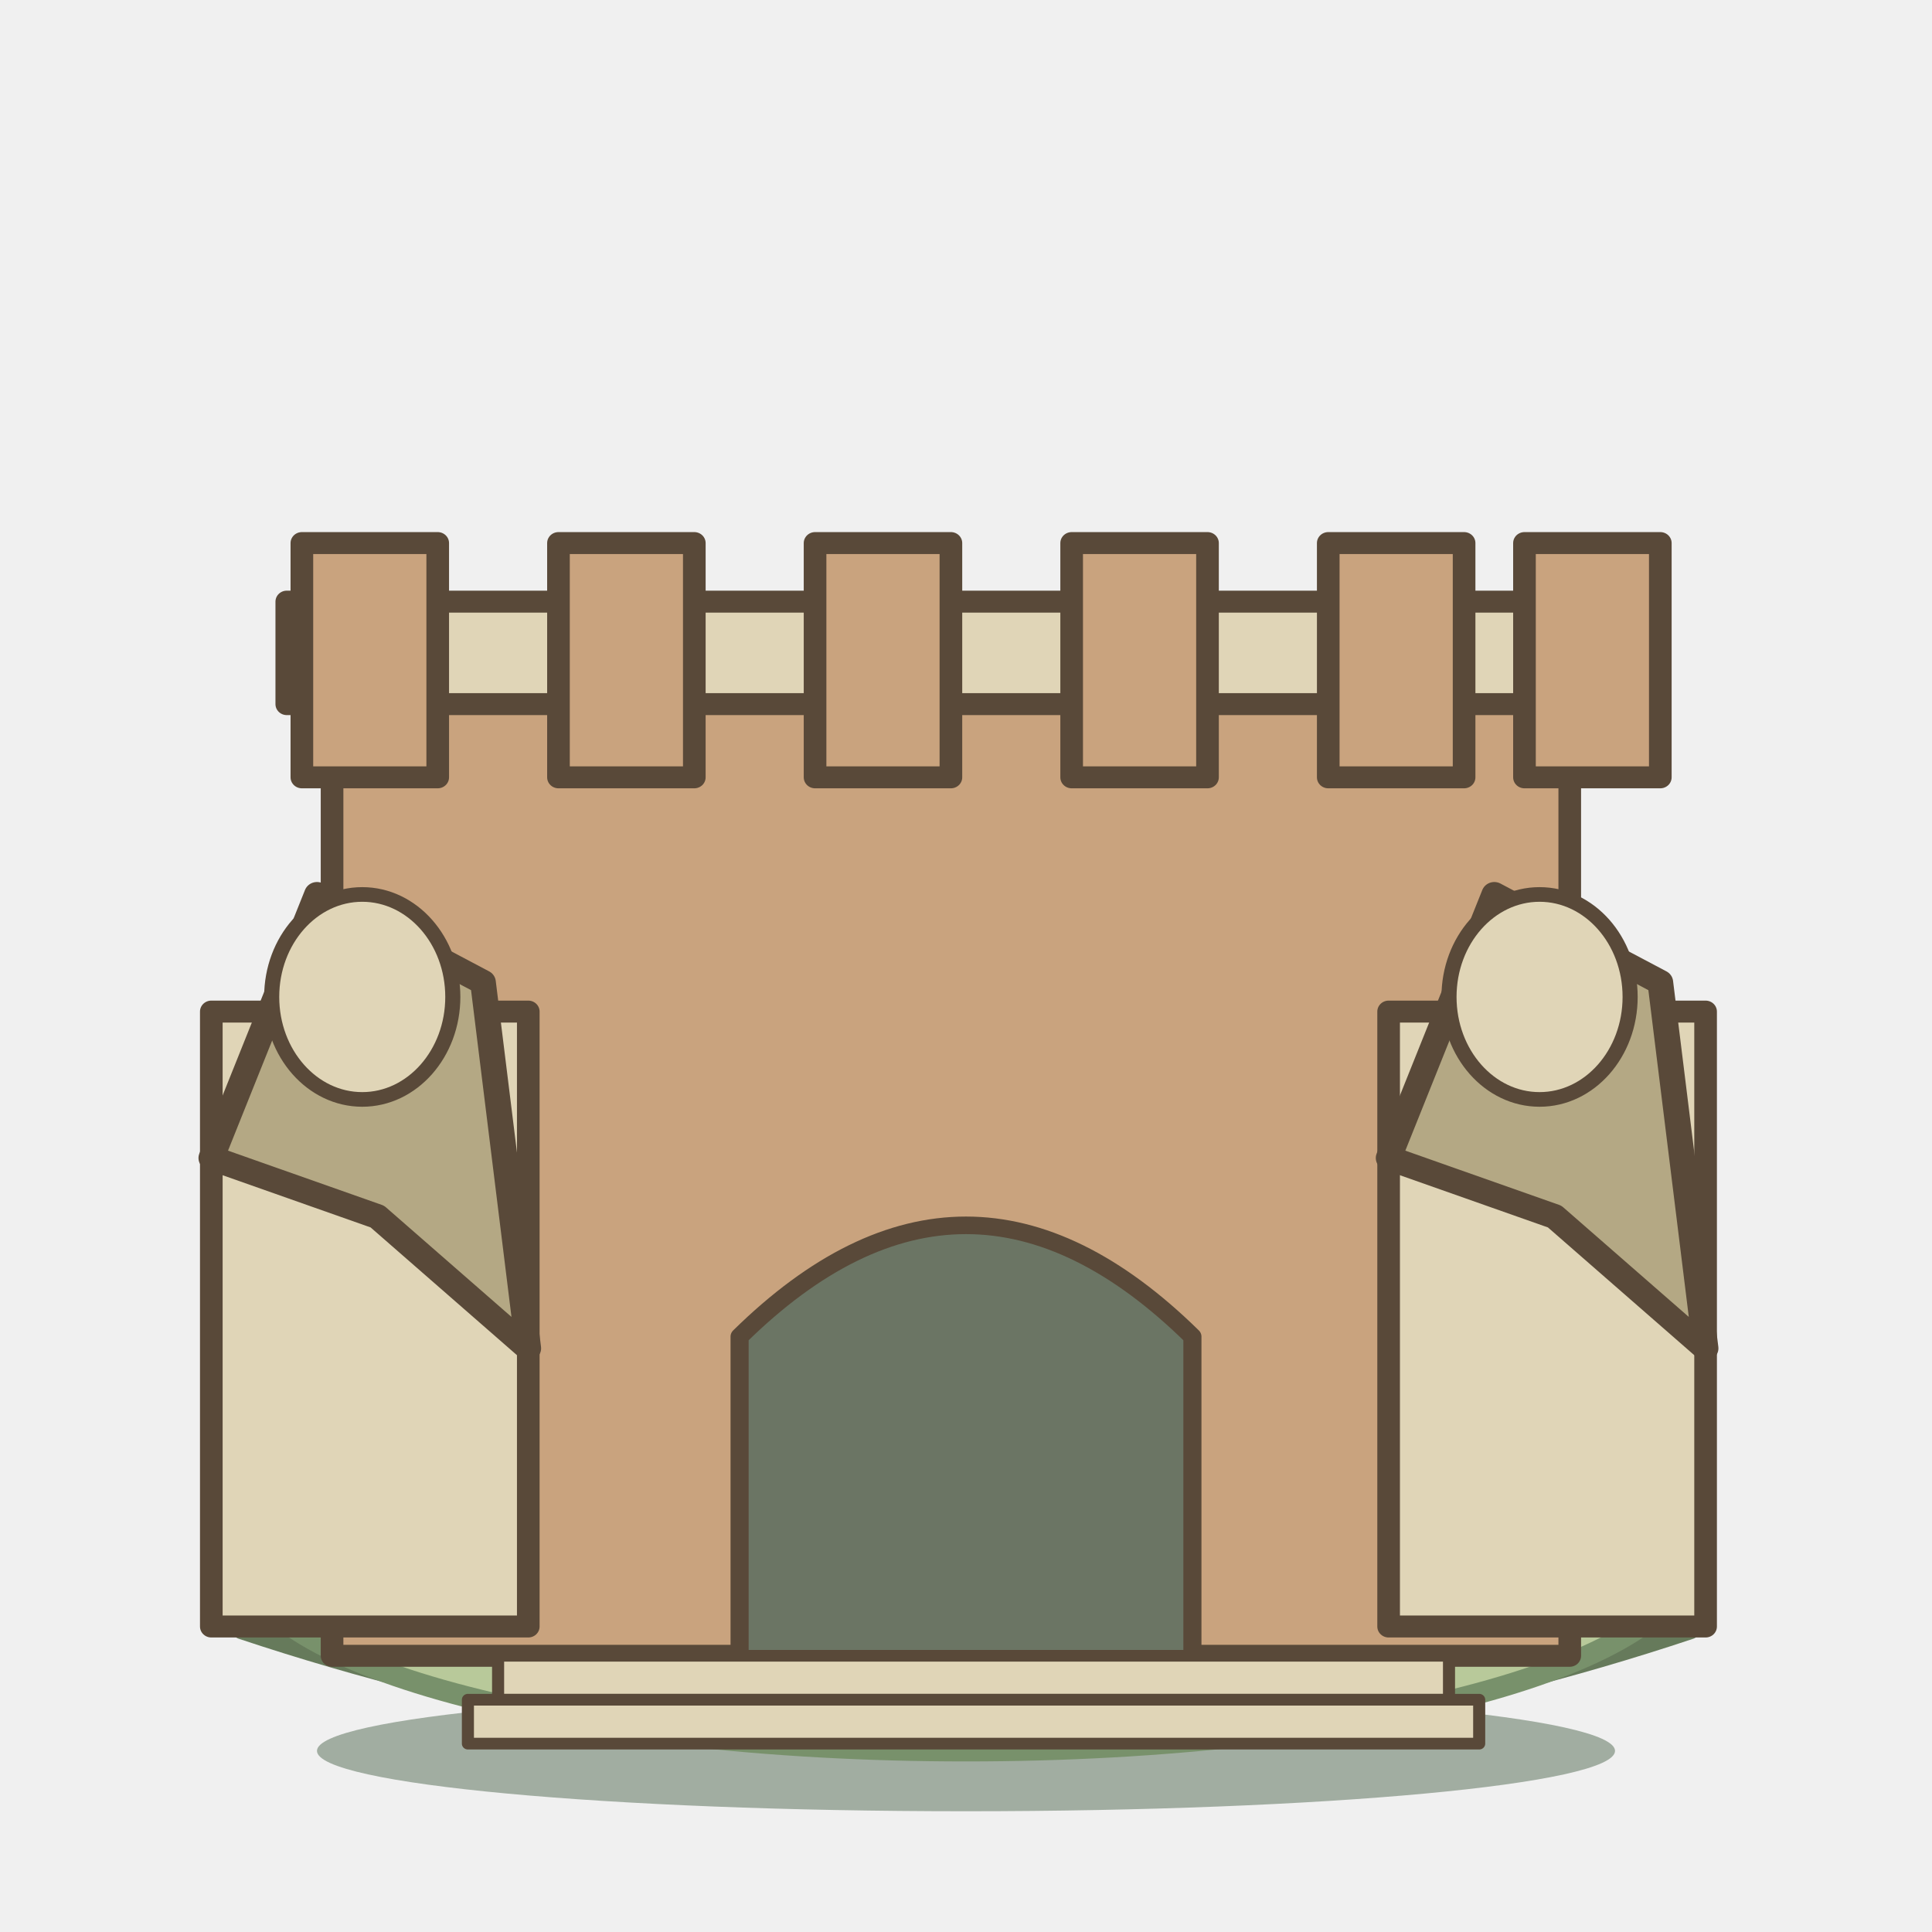
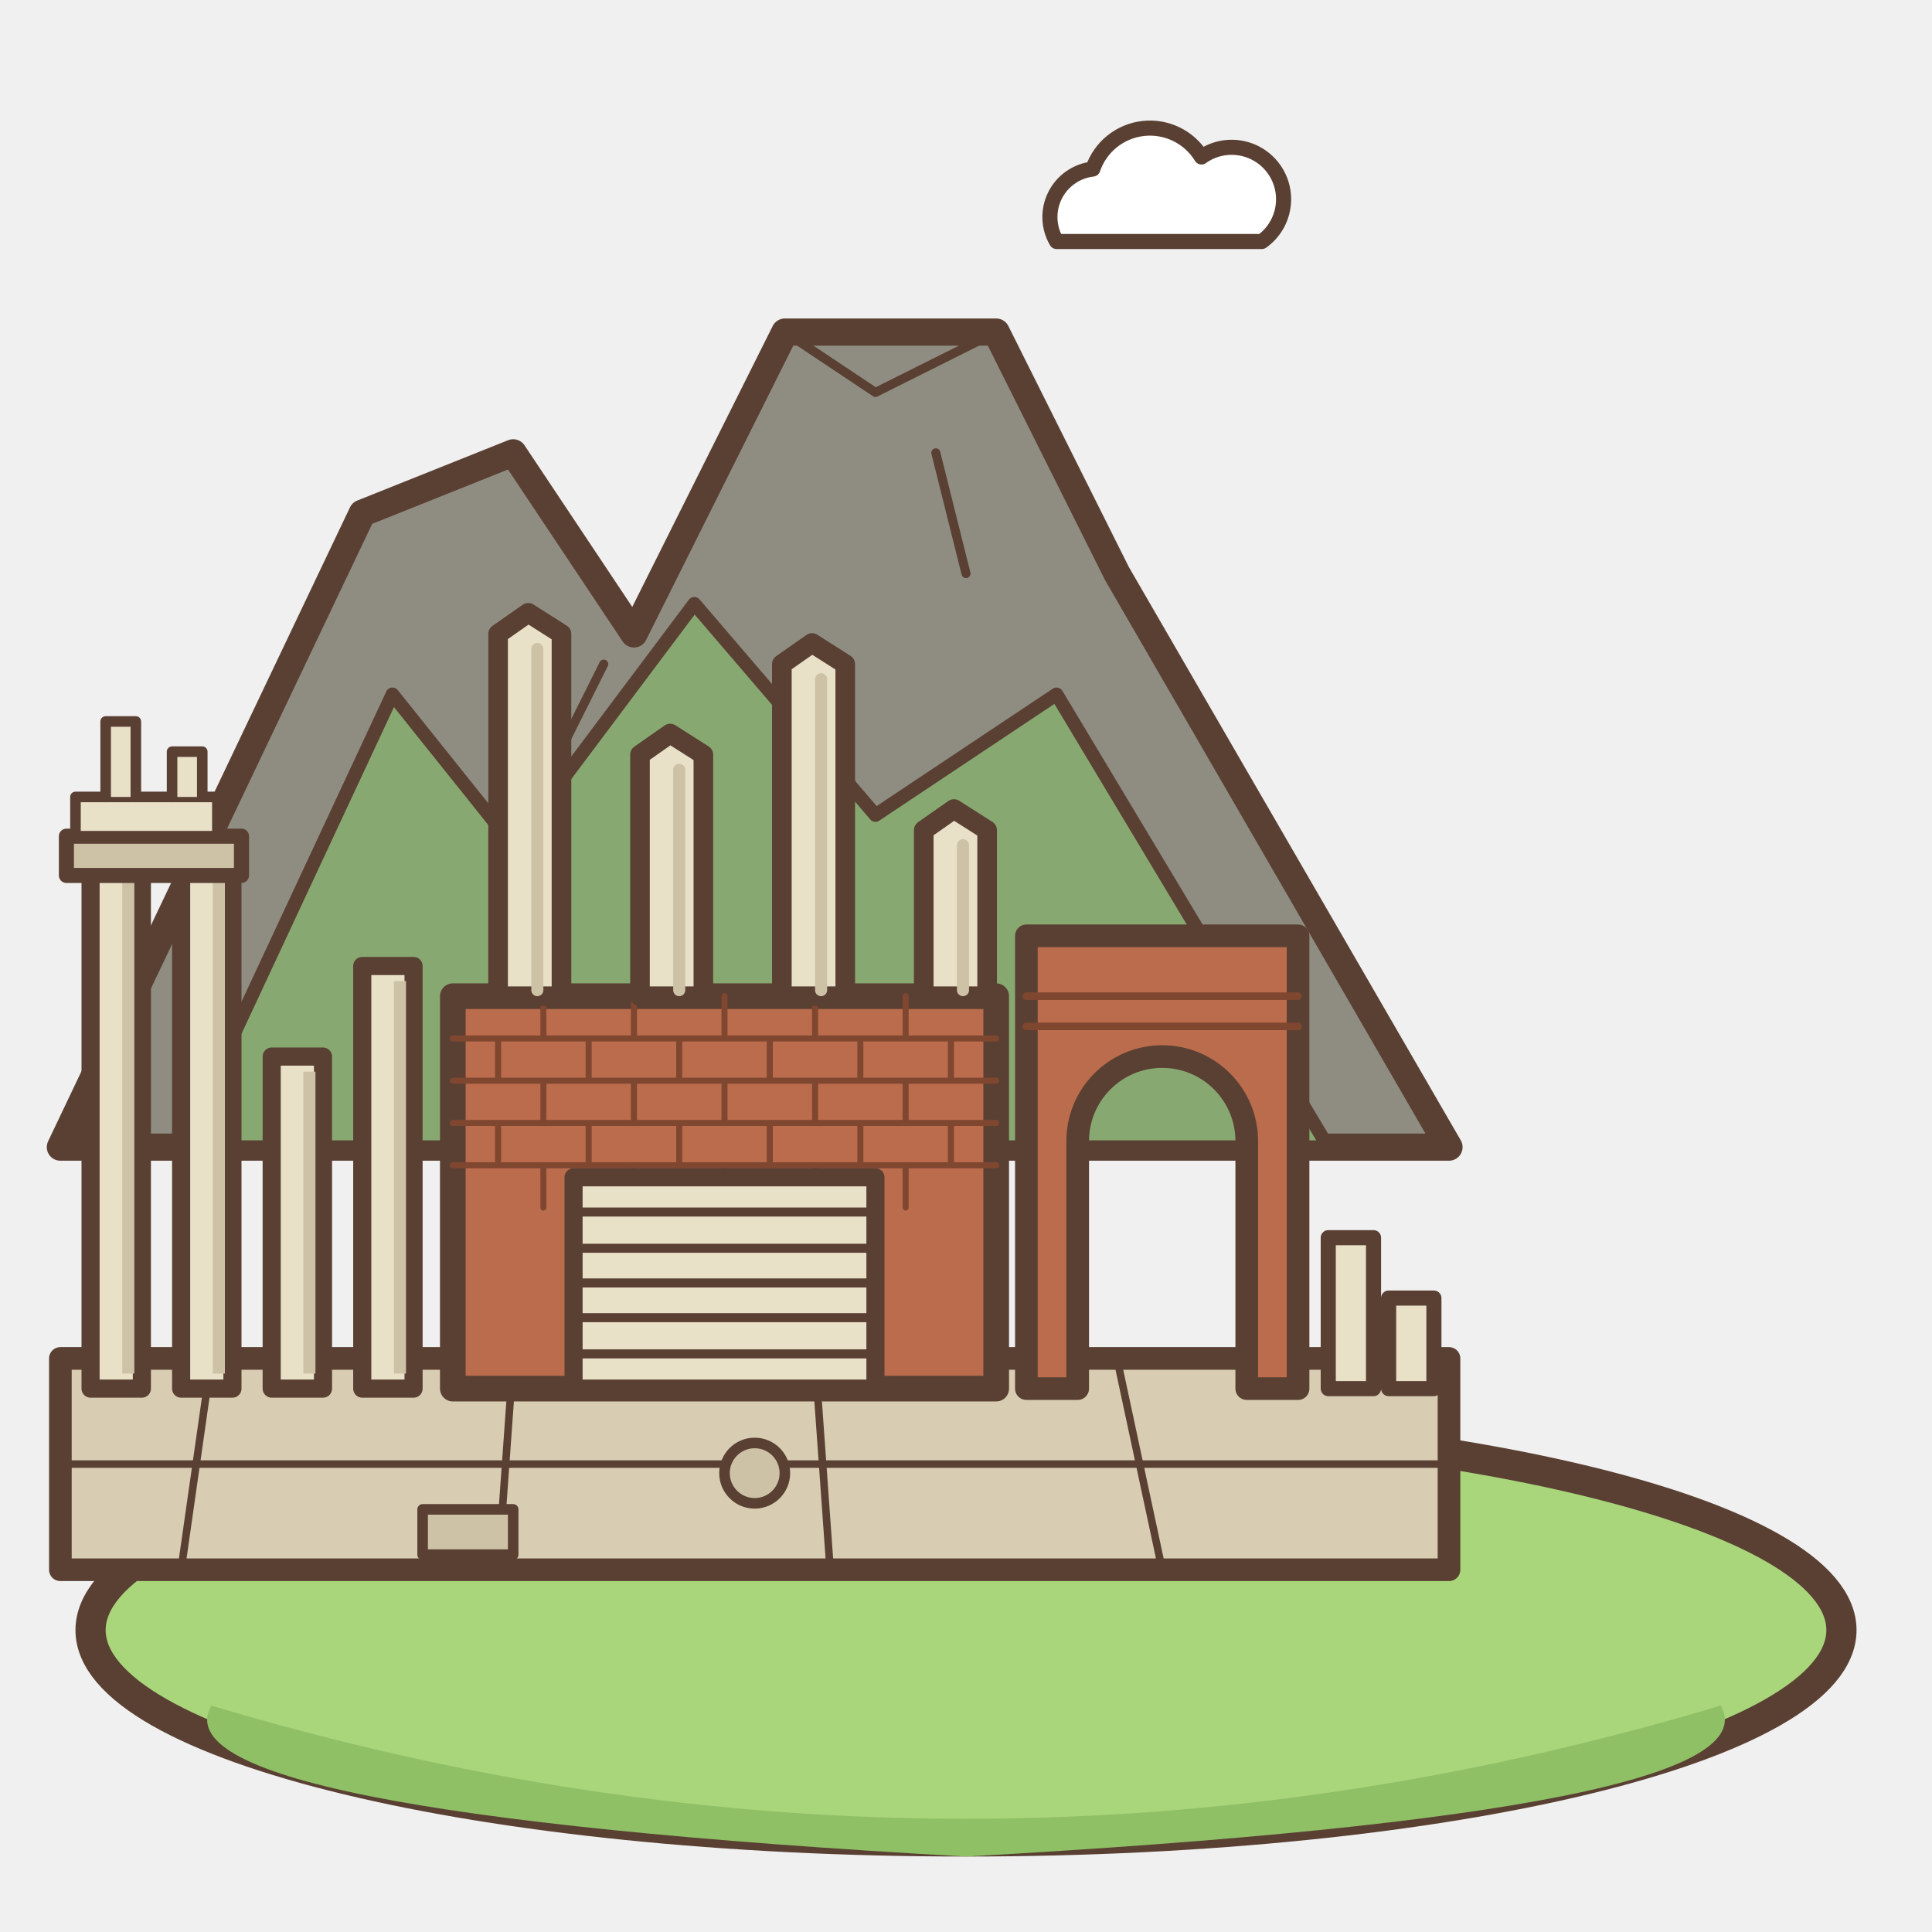
- <svg xmlns="http://www.w3.org/2000/svg" width="128" height="128" viewBox="0 0 128 128">
-   <defs>
-     <linearGradient id="seed">
-       <stop stop-color="#E5BF79" />
-       <stop offset="1" stop-color="#B27943" />
-     </linearGradient>
-     <linearGradient id="bark">
-       <stop stop-color="#B18A53" />
-       <stop offset="1" stop-color="#795B37" />
-     </linearGradient>
-     <linearGradient id="window" x2="0" y2="1">
-       <stop stop-color="#D0DFCD" />
-       <stop offset="1" stop-color="#7EABB4" />
-     </linearGradient>
-     <linearGradient id="glass">
-       <stop stop-color="#D5E9E2" />
-       <stop offset=".4" stop-color="#ACCED4" />
-       <stop offset="1" stop-color="#6D9CA9" />
-     </linearGradient>
-   </defs>
-   <g stroke-linecap="round" stroke-linejoin="round">
-     <ellipse cx="64" cy="116" rx="43" ry="4" fill="#A1ADA1" stroke="none" stroke-width="1" />
-     <path d="M16 103Q64 87 112 103L112 108Q64 124 16 108Z" fill="#839D6F" stroke="#667A5B" stroke-width="1.2" />
-     <ellipse cx="64" cy="103" rx="48" ry="13" fill="#B8C99A" stroke="#78916B" stroke-width="1.4" />
-     <path d="M25 104Q52 96 87 101Q98 103 104 104" fill="none" stroke="#E8E6C9" stroke-width="1.2" />
-     <g transform="translate(0 3) scale(1 .97)">
-       <rect x="22.00" y="42.00" width="82.00" height="68.00" rx="0" fill="#C9A37E" stroke="#594939" stroke-width="1.5" />
-       <rect x="19.00" y="38.00" width="88.00" height="7.00" rx="0" fill="#E0D5B7" stroke="#594939" stroke-width="1.5" />
-       <path d="M49 111V88.2Q64.0 73 79 88.2V111Z" fill="#6B7564" stroke="#594939" stroke-width="1.2" />
-       <rect x="14.00" y="66.00" width="21.00" height="42.00" rx="0" fill="#E0D5B7" stroke="#594939" stroke-width="1.5" />
-       <path d="M14 76L21 58L32 64L35 89L25 80Z" fill="#B4A884" stroke="#594939" stroke-width="1.7" />
-       <ellipse cx="24" cy="65" rx="6" ry="7" fill="#E0D5B7" stroke="#594939" stroke-width="1" />
-       <rect x="92.00" y="66.00" width="21.00" height="42.00" rx="0" fill="#E0D5B7" stroke="#594939" stroke-width="1.5" />
-       <path d="M92 76L99 58L110 64L113 89L103 80Z" fill="#B4A884" stroke="#594939" stroke-width="1.7" />
-       <ellipse cx="102" cy="65" rx="6" ry="7" fill="#E0D5B7" stroke="#594939" stroke-width="1" />
-       <rect x="20.00" y="34.00" width="9.00" height="16.00" rx="0" fill="#C9A37E" stroke="#594939" stroke-width="1.5" />
-       <rect x="37.00" y="34.00" width="9.00" height="16.00" rx="0" fill="#C9A37E" stroke="#594939" stroke-width="1.5" />
-       <rect x="54.00" y="34.00" width="9.00" height="16.00" rx="0" fill="#C9A37E" stroke="#594939" stroke-width="1.5" />
-       <rect x="71.00" y="34.00" width="9.00" height="16.00" rx="0" fill="#C9A37E" stroke="#594939" stroke-width="1.5" />
-       <rect x="88.00" y="34.00" width="9.00" height="16.00" rx="0" fill="#C9A37E" stroke="#594939" stroke-width="1.5" />
-       <rect x="101.00" y="34.00" width="9.00" height="16.00" rx="0" fill="#C9A37E" stroke="#594939" stroke-width="1.5" />
-       <rect x="33.00" y="110.00" width="63.00" height="3.00" rx="0" fill="#E0D5B7" stroke="#594939" stroke-width="0.8" />
-       <rect x="31.00" y="113.00" width="67.00" height="3.00" rx="0" fill="#E0D5B7" stroke="#594939" stroke-width="0.8" />
-     </g>
+ <svg xmlns="http://www.w3.org/2000/svg" width="72" height="72" viewBox="0 0 128 128">
+   <g stroke="#5A4033" stroke-width="2" stroke-linecap="round" stroke-linejoin="round">
+     <ellipse cx="64" cy="108" rx="58" ry="14" fill="#A9D57B" />
+     <path d="M14 113Q64 128 114 113Q118 120 64 123Q10 120 14 113z" fill="#8FC066" stroke="none" />
+     <path d="M4 76L24 34L34 30L42 42L52 22L66 22L74 38L96 76z" fill="#8F8D82" stroke-width="1.8" />
+     <path d="M12 76L26 46L34 56L46 40L58 54L70 46L88 76z" fill="#88A871" stroke-width="0.9" />
+     <path d="M52 22L58 26L66 22M40 44l-3 6M62 30l2 8" fill="none" stroke-width="0.6" />
+     <path d="M70 16a3.2 3.2 0 0 1 2.4-4.8a4 4 0 0 1 7.2-0.8a3.2 3.2 0 0 1 4 5.6z" fill="#FFFFFF" stroke-width="1" />
+     <path d="M4 90H96V104H4z" fill="#D8CDB2" stroke-width="1.5" />
+     <path d="M4 97H96M14 90L12 104M34 90L33 104M54 90L55 104M74 90L77 104" fill="none" stroke-width="0.5" />
+     <rect x="30" y="66" width="36" height="26" fill="#BA6C4C" stroke-width="1.7" />
+     <path d="M30 68.8h36M30 71.6h36M30 74.4h36M30 77.2h36M36 66v2.8M42 66v2.8M48 66v2.8M54 66v2.8M60 66v2.8M33 68.8v2.8M39 68.8v2.8M45 68.8v2.8M51 68.8v2.8M57 68.8v2.8M63 68.8v2.8M36 71.6v2.8M42 71.6v2.8M48 71.6v2.8M54 71.6v2.8M60 71.6v2.8M33 74.4v2.8M39 74.4v2.8M45 74.4v2.8M51 74.4v2.8M57 74.4v2.8M63 74.4v2.8M36 77.2v2.8M42 77.2v2.8M48 77.2v2.8M54 77.2v2.8M60 77.2v2.8" fill="none" stroke-width="0.4" stroke="#7F4630" />
+     <path d="M38 92V78H58V92z" fill="#E9E0C8" stroke-width="1.2" />
+     <path d="M38 80.3h20M38 82.7h20M38 85h20M38 87.3h20M38 89.7h20" fill="none" stroke-width="0.6" />
+     <path d="M33 66V42l2 -1.4 2.2 1.4V66zM42.4 66V50l2 -1.4 2.2 1.4V66zM51.8 66V44l2 -1.4 2.2 1.4V66zM61.2 66V55l2 -1.4 2.2 1.4V66z" fill="#E9E0C8" stroke-width="1.3" />
+     <path d="M35.6 43v22.6M45 51v14.6M54.4 45v20.6M63.8 56v9.6" fill="none" stroke-width="0.8" stroke="#CDC2A6" />
+     <path d="M68 62V92H71.4V75.6A5.6 5.6 0 0 1 82.6 75.6V92H86V62z" fill="#BA6C4C" stroke-width="1.5" />
+     <path d="M68 68H86M68 66H86" fill="none" stroke-width="0.5" stroke="#7F4630" />
+     <path d="M6 92V56h3.4V92zM12 92V56h3.4V92zM18 92V70h3.4V92zM24 92V64h3.4V92z" fill="#E9E0C8" stroke-width="1.2" />
+     <path d="M8.1 57h.8v34h-.8zM14.1 57h.8v34h-.8zM20.1 71h.8v20h-.8zM26.1 65h.8v26h-.8z" fill="#CDC2A6" stroke="none" />
+     <path d="M4.4 58H16v-2.6H4.4z" fill="#CDC2A6" stroke-width="1" />
+     <path d="M5 52.8h9.4V55.4H5z" fill="#E9E0C8" stroke-width="0.7" />
+     <path d="M7 52.8v-5h2v5M11.4 52.8v-3h2v3" fill="#E9E0C8" stroke-width="0.7" />
+     <path d="M88 92V82h3V92zM92 92V86h3V92z" fill="#E9E0C8" stroke-width="1" />
+     <path d="M28 100h6v3h-6zM48 97.6a2 2 0 1 0 4 0a2 2 0 1 0-4 0" fill="#CDC2A6" stroke-width="0.7" />
  </g>
</svg>
